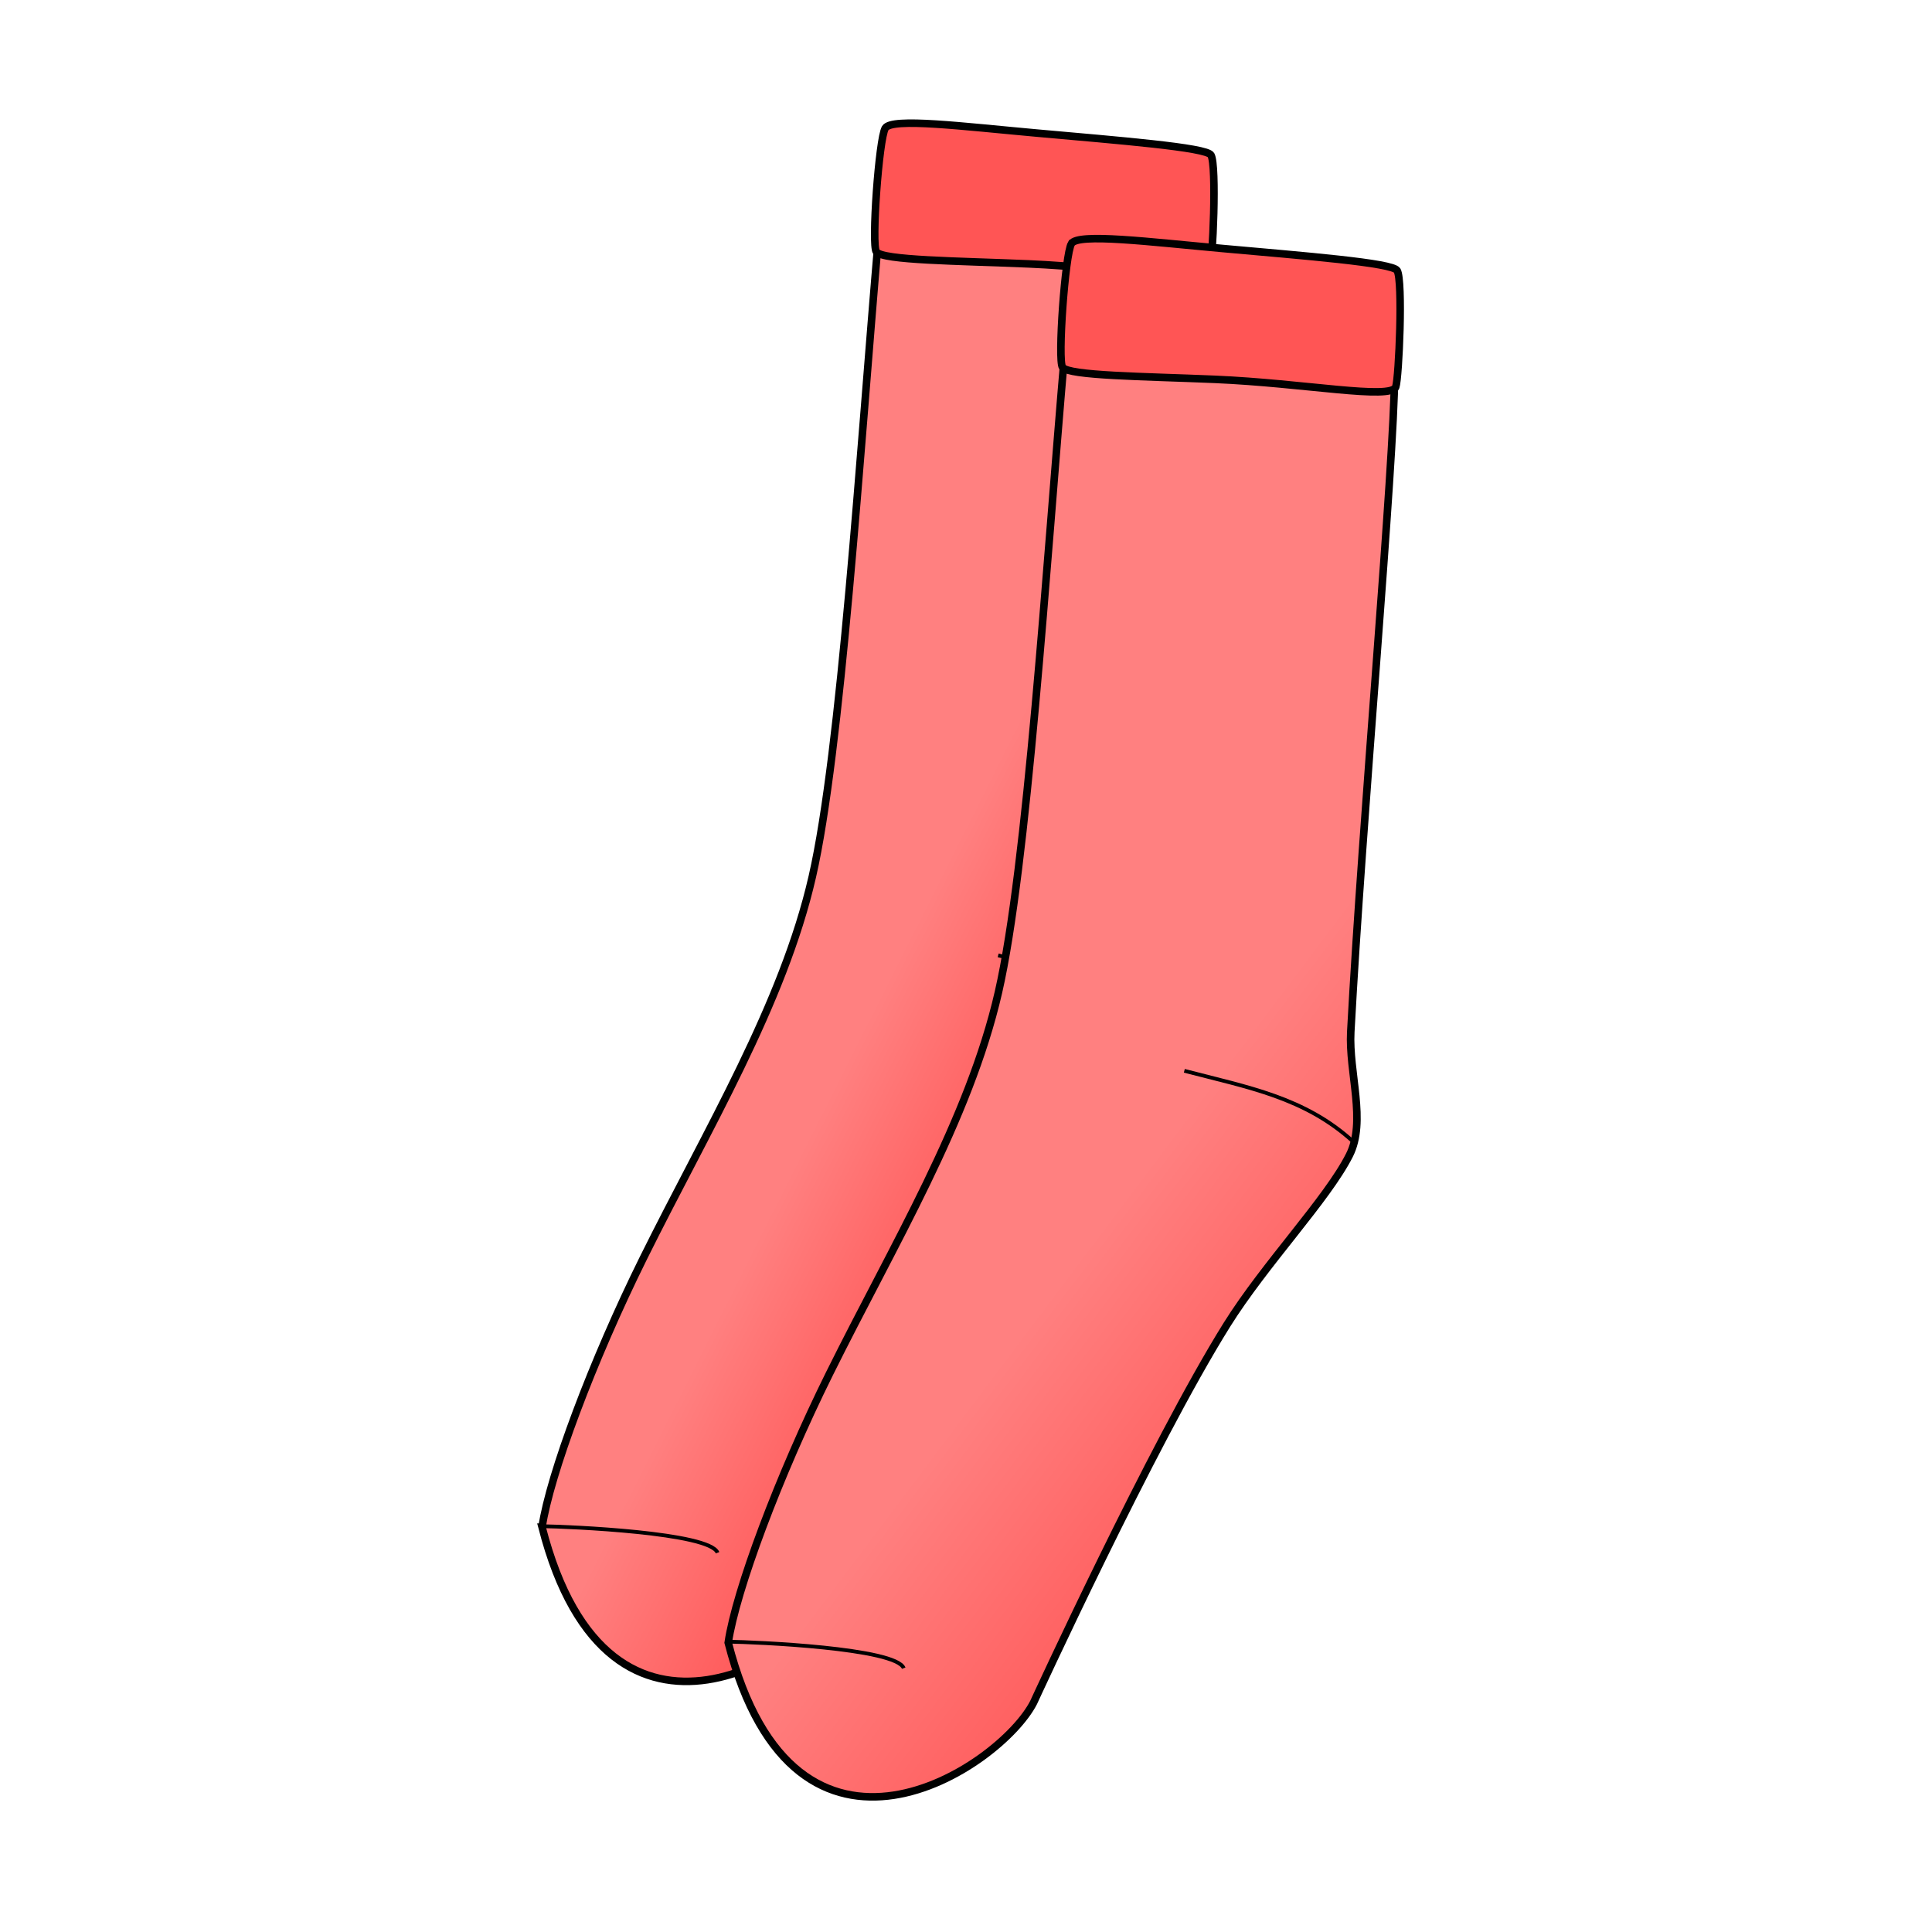
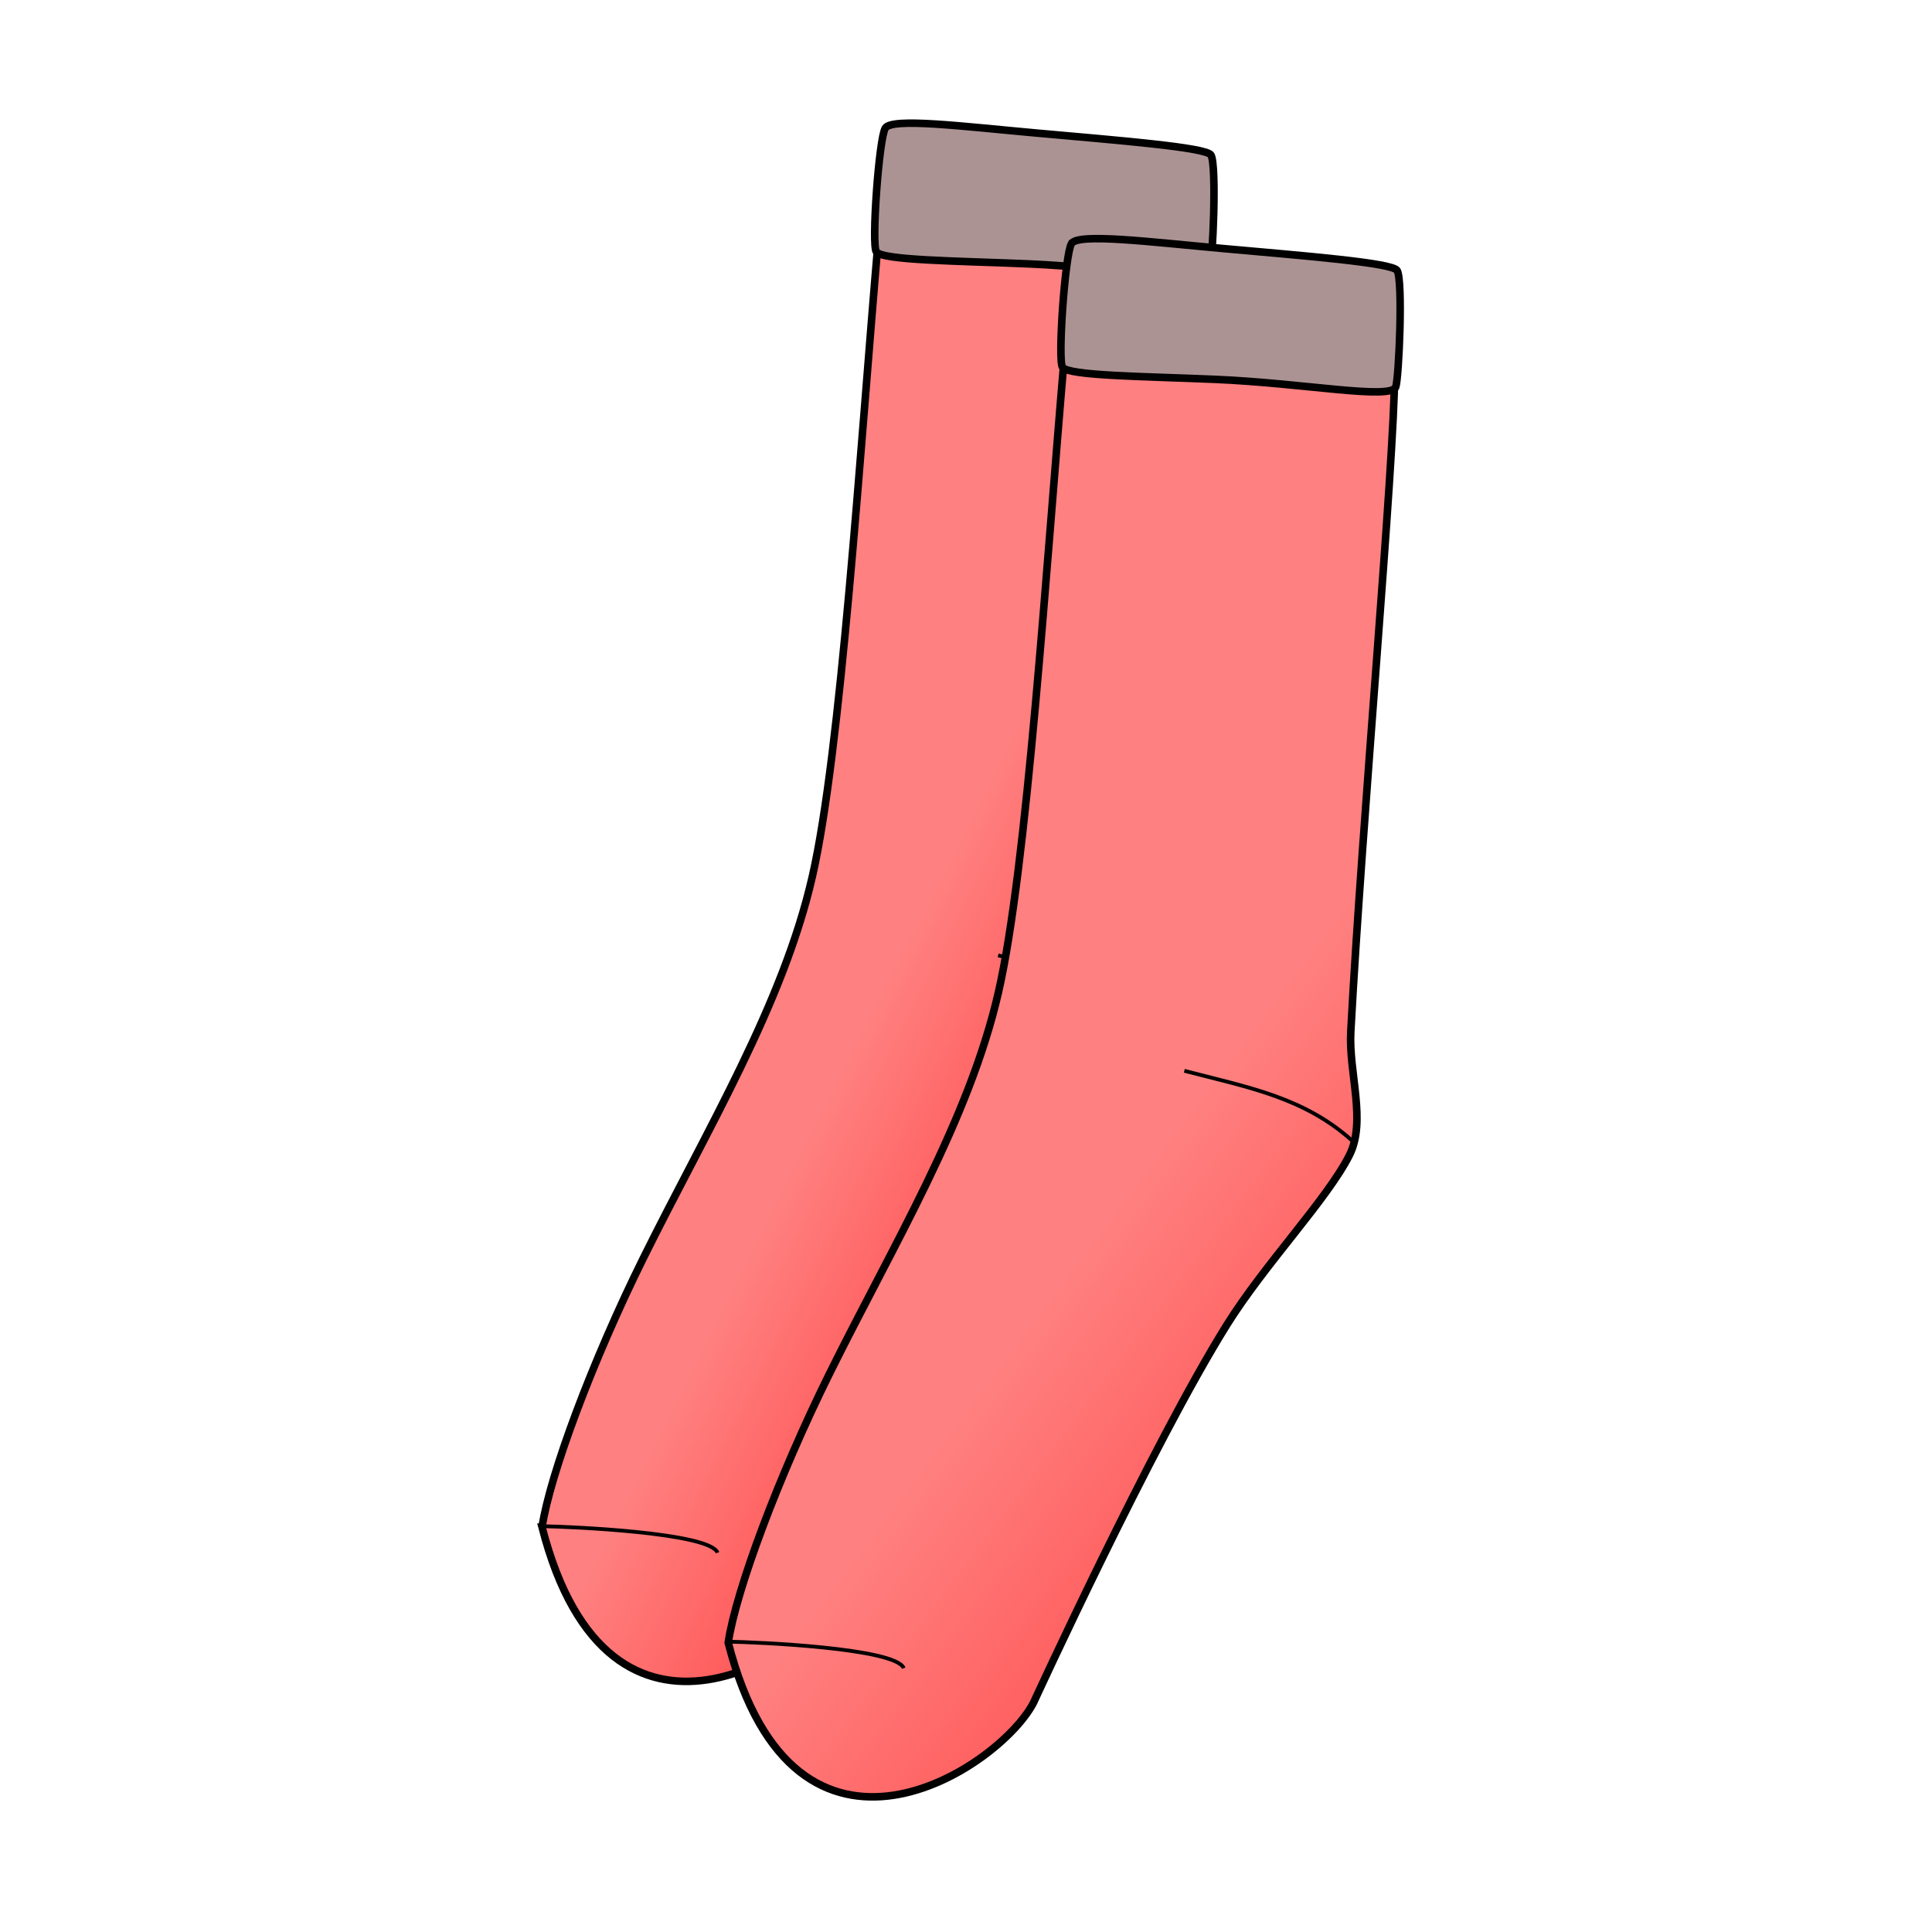
<svg xmlns="http://www.w3.org/2000/svg" xmlns:xlink="http://www.w3.org/1999/xlink" cursor="default" version="1.1" viewBox="0 0 256 256">
  <defs>
    <linearGradient id="innoGrad1">
      <stop stop-color="#f55" offset="0" />
      <stop stop-color="#ff8080" offset="1" />
    </linearGradient>
-     <linearGradient id="linearGradient828" x1="173.54" x2="139.41" y1="204.61" y2="178.91" gradientTransform="translate(-4.8814 -1.0847)" gradientUnits="userSpaceOnUse" xlink:href="#innoGrad1" />
-     <linearGradient id="linearGradient830" x1="144.01" x2="119.27" y1="149.77" y2="137.3" gradientTransform="translate(-4.8814 -1.0847)" gradientUnits="userSpaceOnUse" xlink:href="#innoGrad1" />
+     <linearGradient id="linearGradient828" x1="173.54" x2="139.41" y1="204.61" y2="178.91" gradientTransform="translate(-4.8814,-1.0847)" gradientUnits="userSpaceOnUse" xlink:href="#innoGrad1" />
+     <linearGradient id="linearGradient830" x1="144.01" x2="119.27" y1="149.77" y2="137.3" gradientTransform="translate(-4.8814,-1.0847)" gradientUnits="userSpaceOnUse" xlink:href="#innoGrad1" />
  </defs>
  <g stroke="#000">
    <path d="m71.825 202.36c8.913 34.728 36.06 16.538 40.464 7.933 0 0 15.678-34.147 25.603-50.037 5.05-8.087 13.257-16.595 16.235-22.466 2.3-4.532-0.102-10.925 0.19-16.376 1.515-28.258 5.76-75.141 5.81-87.24-15.22-0.742-29.185-1.722-43.726-2.724-2.448 28.327-4.98 68.177-8.766 84.709-3.882 16.951-13.962 33.542-22.395 50.562-6.752 13.625-12.385 28.715-13.415 35.639z" fill="url(#linearGradient830)" fill-rule="evenodd" />
    <path d="m71.826 202.23c3.592 0.053 22.241 0.842 23.253 3.514m59.577-69.756c-6.444-5.88-13.95-7.197-22.395-9.4" fill="none" stroke-width=".5" />
-     <path d="m117.3 16.982c-0.838 1.41-1.85 15.504-1.179 16.393 0.852 1.129 10.643 1.19 20.182 1.592 11.827 0.498 23.39 2.762 23.975 0.996 0.42-1.27 0.97-14.03 0.184-15.414-0.582-1.026-12.333-1.949-23.111-2.919-9.73-0.875-19.203-2.074-20.051-0.648z" fill="#f55" fill-rule="evenodd" />
+     <path d="m117.3 16.982c-0.838 1.41-1.85 15.504-1.179 16.393 0.852 1.129 10.643 1.19 20.182 1.592 11.827 0.498 23.39 2.762 23.975 0.996 0.42-1.27 0.97-14.03 0.184-15.414-0.582-1.026-12.333-1.949-23.111-2.919-9.73-0.875-19.203-2.074-20.051-0.648z" fill="#ac9393" fill-rule="evenodd" />
    <path d="m96.493 217.66c8.913 34.729 36.061 16.538 40.464 7.933 0 0 15.678-34.146 25.603-50.037 5.051-8.087 13.258-16.594 16.236-22.466 2.299-4.532-0.102-10.925 0.19-16.376 1.515-28.258 5.76-75.141 5.81-87.24-15.22-0.742-29.185-1.722-43.726-2.724-2.449 28.327-4.98 68.177-8.767 84.709-3.882 16.951-13.961 33.543-22.395 50.562-6.751 13.625-12.384 28.716-13.415 35.639z" fill="url(#linearGradient828)" fill-rule="evenodd" />
    <path d="m96.495 217.53c3.591 0.052 22.24 0.841 23.252 3.513m59.578-69.755c-6.445-5.88-13.95-7.198-22.396-9.401" fill="none" stroke-width=".5" />
-     <path d="m141.97 32.281c-0.838 1.41-1.849 15.503-1.178 16.392 0.852 1.129 10.642 1.19 20.182 1.592 11.827 0.498 23.39 2.762 23.975 0.996 0.42-1.27 0.97-14.03 0.184-15.414-0.583-1.026-12.333-1.949-23.112-2.918-9.73-0.876-19.203-2.075-20.05-0.648z" fill="#f55" fill-rule="evenodd" />
+     <path d="m141.97 32.281c-0.838 1.41-1.849 15.503-1.178 16.392 0.852 1.129 10.642 1.19 20.182 1.592 11.827 0.498 23.39 2.762 23.975 0.996 0.42-1.27 0.97-14.03 0.184-15.414-0.583-1.026-12.333-1.949-23.112-2.918-9.73-0.876-19.203-2.075-20.05-0.648z" fill="#ac9393" fill-rule="evenodd" />
  </g>
</svg>
